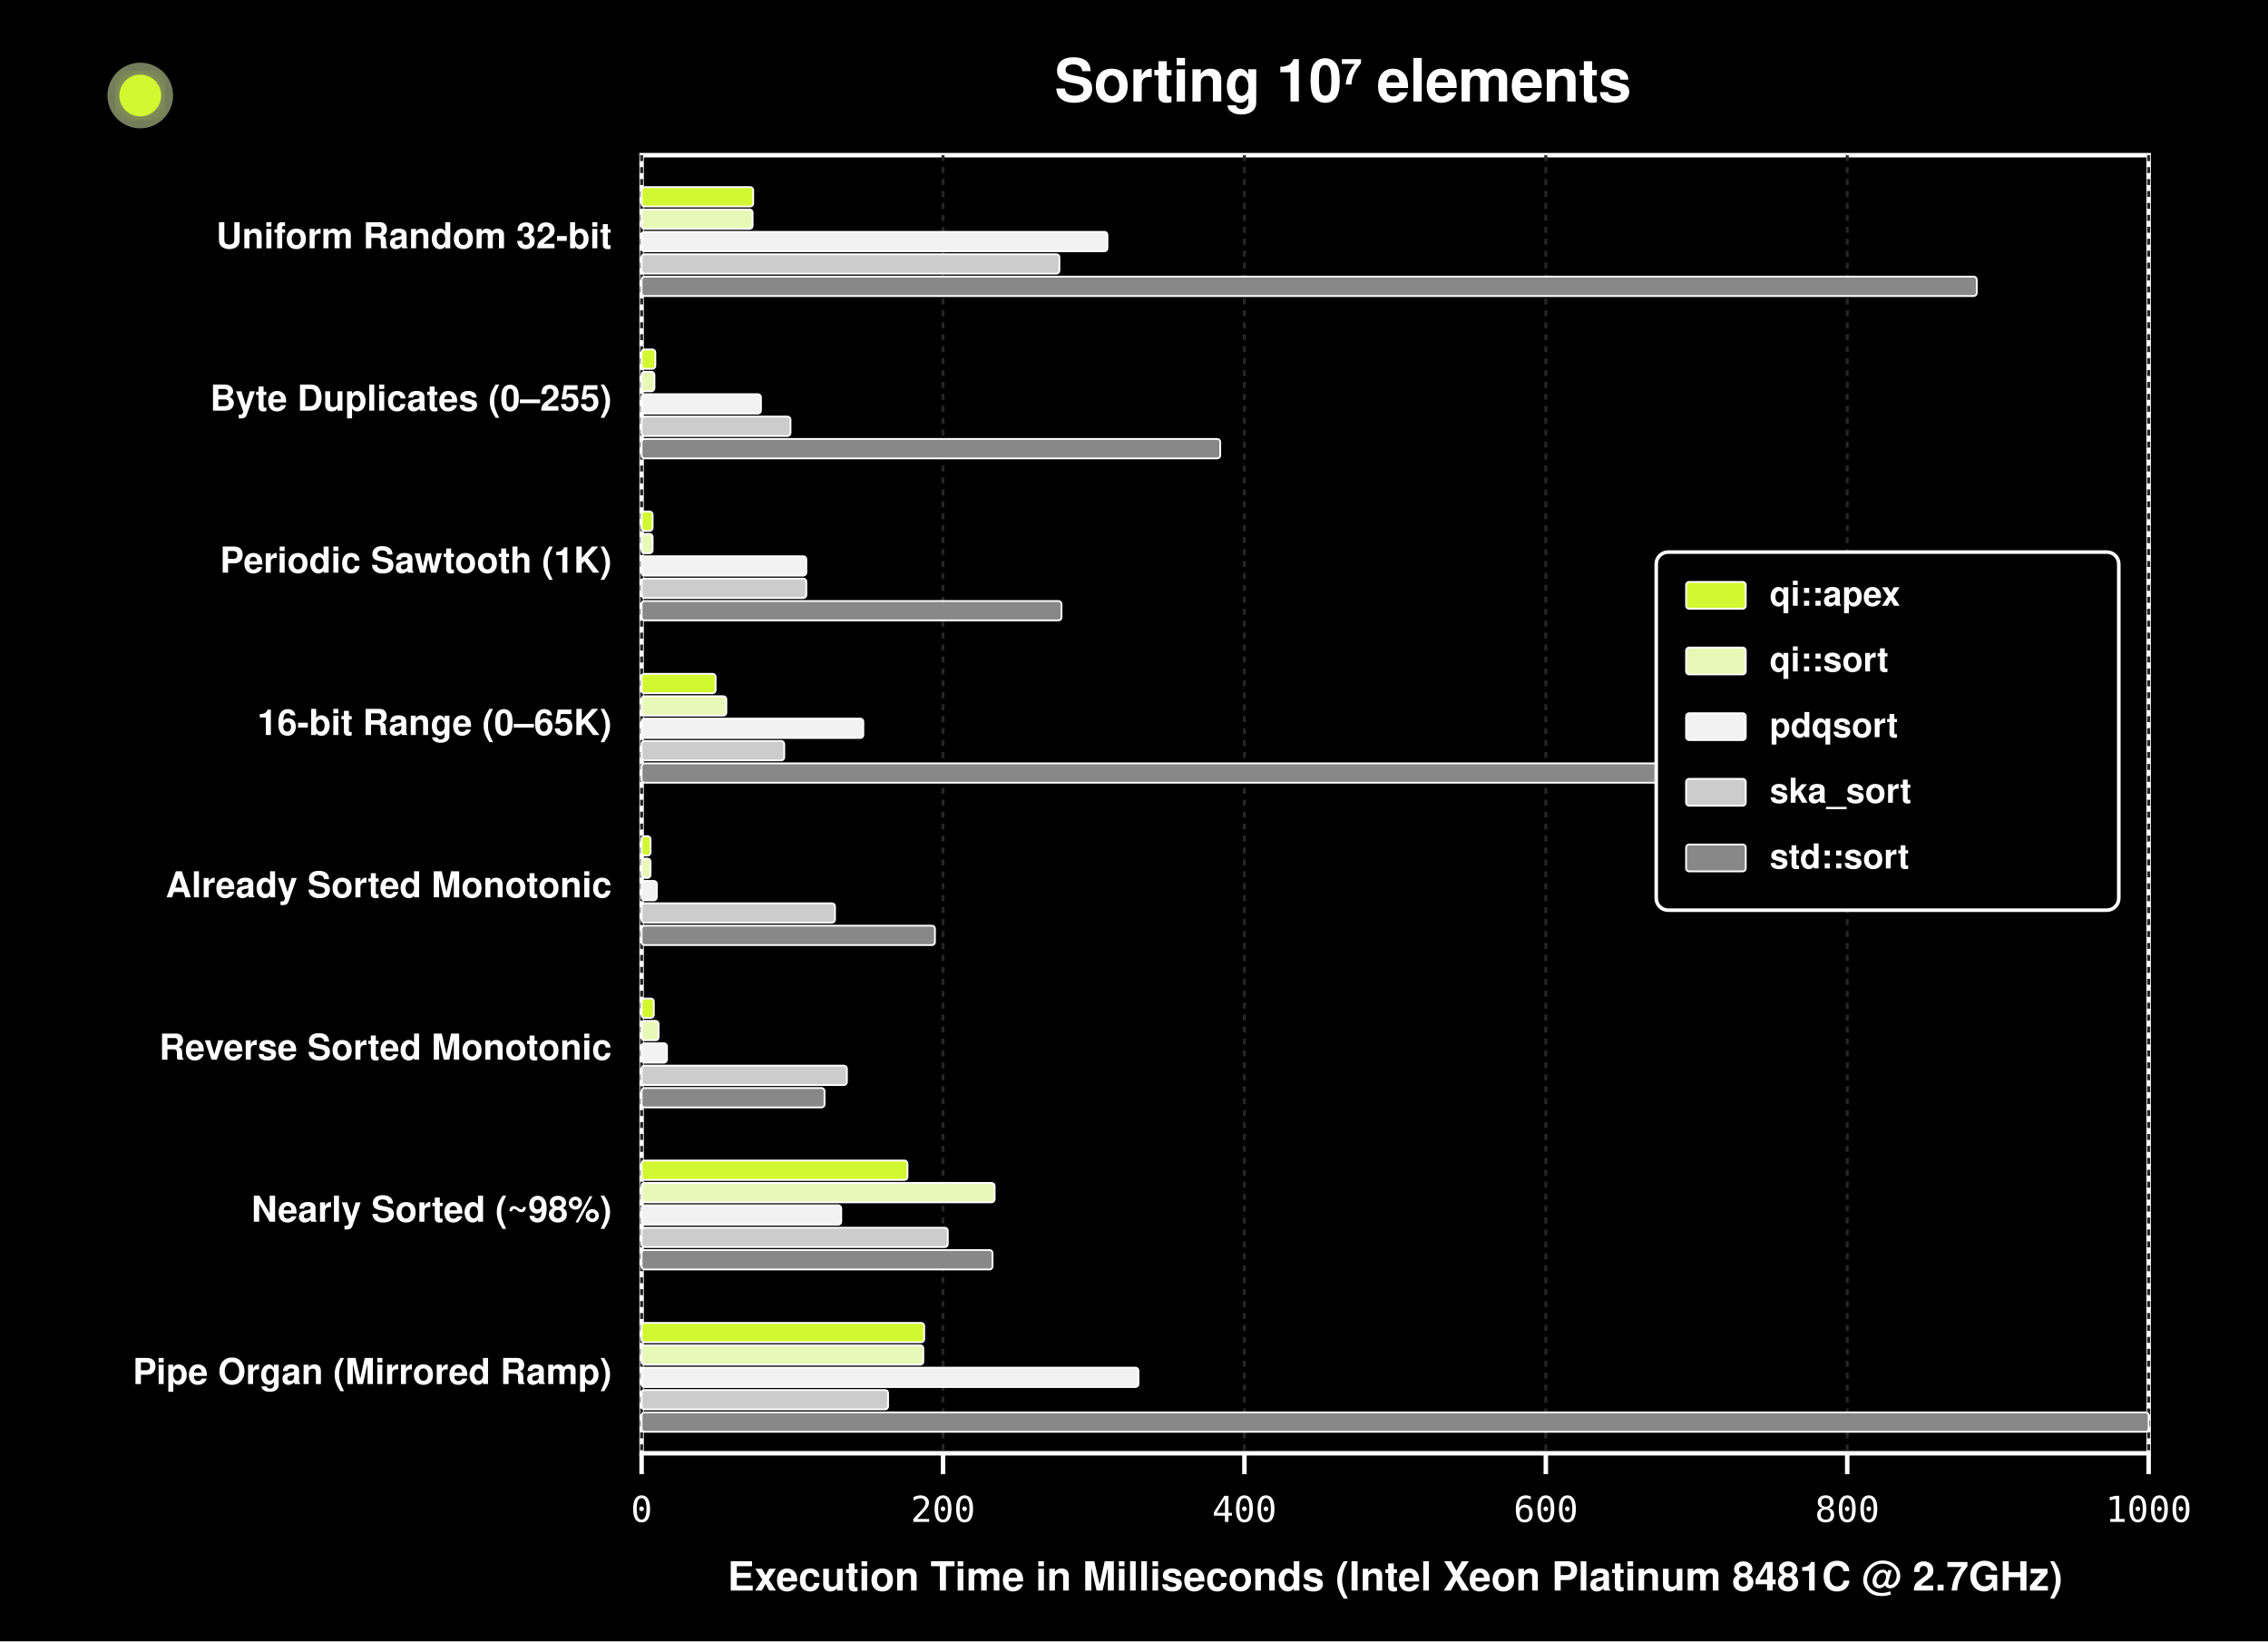
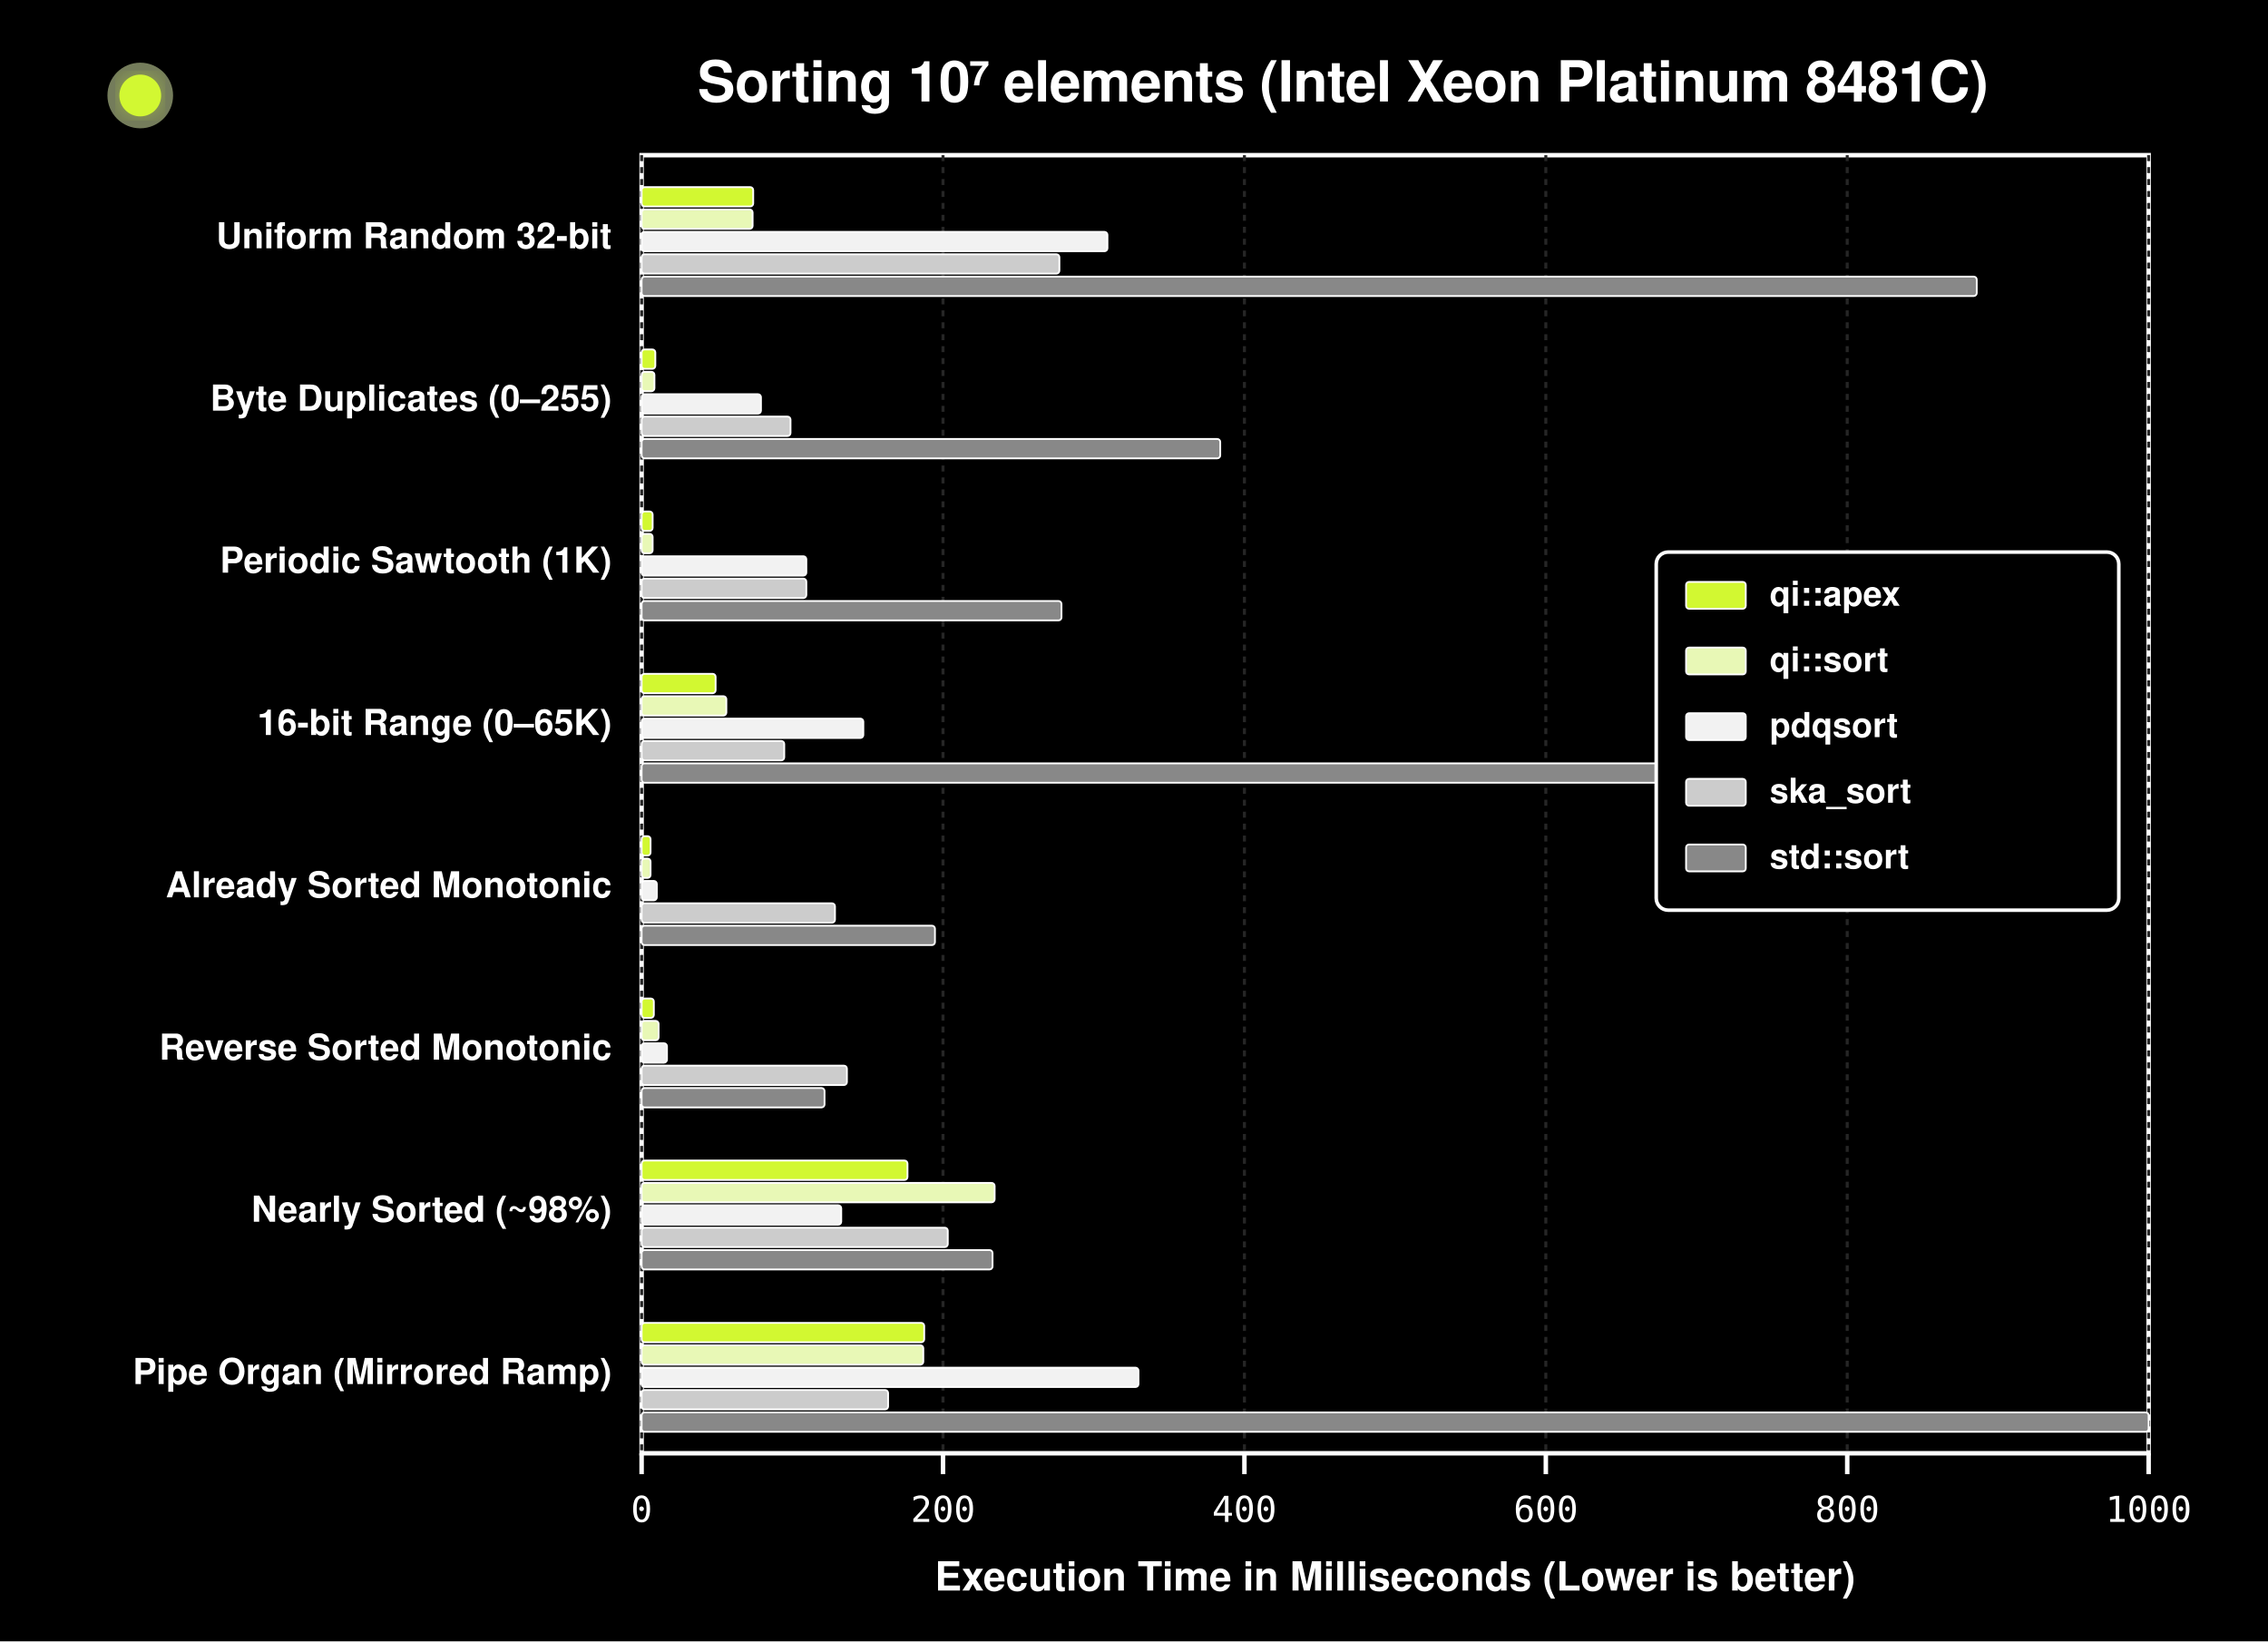
<svg xmlns="http://www.w3.org/2000/svg" viewBox="0 0 760 550" width="100%" height="100%">
  <defs>
    <filter id="neonGlow" x="-10%" y="-10%" width="120%" height="120%">
      <feDropShadow dx="0" dy="0" stdDeviation="3" flood-color="#D2F831" flood-opacity="0.4" />
    </filter>
    <style>
      .bg { fill: #000000; }
      .chart-box { fill: #000000; stroke: #FFFFFF; stroke-width: 1.5; }
-       .title { font-family: -apple-system, BlinkMacSystemFont, "Segoe UI", Helvetica, Arial, sans-serif; font-size: 20px; font-weight: 700; fill: #FFFFFF; text-anchor: middle; letter-spacing: -0.2px; }
+       .title { font-family: -apple-system, BlinkMacSystemFont, "Segoe UI", Helvetica, Arial, sans-serif; font-size: 19px; font-weight: 700; fill: #FFFFFF; text-anchor: middle; letter-spacing: -0.2px; }
      .axis-title { font-family: -apple-system, BlinkMacSystemFont, "Segoe UI", Helvetica, Arial, sans-serif; font-size: 13.5px; fill: #FFFFFF; font-weight: 600; text-anchor: middle; }
      .y-label { font-family: -apple-system, BlinkMacSystemFont, "Segoe UI", Helvetica, Arial, sans-serif; font-size: 12px; fill: #FFFFFF; font-weight: 600; text-anchor: end; }
      .x-label { font-family: "SF Mono", Monaco, Menlo, Consolas, monospace; font-size: 12px; fill: #FFFFFF; text-anchor: middle; font-weight: 500; }
      .tick { stroke: #FFFFFF; stroke-width: 1.5; }
      .grid { stroke: #262626; stroke-dasharray: 2,2; stroke-width: 1; }
      .legend-box { fill: #000000; stroke: #FFFFFF; stroke-width: 1.2; }
      .legend-text { font-family: -apple-system, BlinkMacSystemFont, "Segoe UI", Helvetica, Arial, sans-serif; font-size: 11.5px; fill: #FFFFFF; font-weight: 600; }
      
      .bar-apex { fill: #D2F831; stroke: #FFFFFF; stroke-width: 0.6; }
      .bar-qisort { fill: #E8F8B6; stroke: #FFFFFF; stroke-width: 0.6; }
      .bar-pdq { fill: #F2F2F2; stroke: #FFFFFF; stroke-width: 0.6; }
      .bar-ska { fill: #CCCCCC; stroke: #FFFFFF; stroke-width: 0.6; }
      .bar-std { fill: #888888; stroke: #FFFFFF; stroke-width: 0.6; }
    </style>
  </defs>
  <rect width="760" height="550" class="bg" />
  <g transform="translate(35, 20)">
    <circle cx="12" cy="12" r="11" fill="#E8F8B6" opacity="0.5" />
    <circle cx="12" cy="12" r="7" fill="#D2F831" filter="url(#neonGlow)" />
  </g>
-   <text x="450" y="34" class="title">Sorting 10⁷ elements</text>
+   <text x="450" y="34" class="title">Sorting 10⁷ elements (Intel Xeon Platinum 8481C)</text>
  <rect x="215" y="52" width="505" height="435" class="chart-box" />
  <line x1="215.0" y1="52" x2="215.0" y2="487" class="grid" />
  <line x1="215.0" y1="487" x2="215.0" y2="494" class="tick" />
  <text x="215.0" y="510" class="x-label">0</text>
  <line x1="316.0" y1="52" x2="316.0" y2="487" class="grid" />
  <line x1="316.0" y1="487" x2="316.0" y2="494" class="tick" />
  <text x="316.0" y="510" class="x-label">200</text>
  <line x1="417.0" y1="52" x2="417.0" y2="487" class="grid" />
  <line x1="417.0" y1="487" x2="417.0" y2="494" class="tick" />
  <text x="417.0" y="510" class="x-label">400</text>
  <line x1="518.0" y1="52" x2="518.0" y2="487" class="grid" />
  <line x1="518.0" y1="487" x2="518.0" y2="494" class="tick" />
  <text x="518.0" y="510" class="x-label">600</text>
  <line x1="619.0" y1="52" x2="619.0" y2="487" class="grid" />
  <line x1="619.0" y1="487" x2="619.0" y2="494" class="tick" />
  <text x="619.0" y="510" class="x-label">800</text>
  <line x1="720.0" y1="52" x2="720.0" y2="487" class="grid" />
  <line x1="720.0" y1="487" x2="720.0" y2="494" class="tick" />
  <text x="720.0" y="510" class="x-label">1000</text>
-   <text x="467.5" y="533" class="axis-title">Execution Time in Milliseconds (Intel Xeon Platinum 8481C @ 2.7GHz)</text>
+   <text x="467.5" y="533" class="axis-title">Execution Time in Milliseconds (Lower is better)</text>
  <text x="205" y="83.2" class="y-label">Uniform Random 32-bit</text>
  <rect x="215" y="62.7" width="37.4" height="6.5" rx="1" class="bar-apex" />
  <rect x="215" y="70.2" width="37.2" height="6.5" rx="1" class="bar-qisort" />
  <rect x="215" y="77.7" width="156.1" height="6.5" rx="1" class="bar-pdq" />
  <rect x="215" y="85.2" width="140.0" height="6.5" rx="1" class="bar-ska" />
  <rect x="215" y="92.7" width="447.4" height="6.5" rx="1" class="bar-std" />
  <text x="205" y="137.6" class="y-label">Byte Duplicates (0–255)</text>
  <rect x="215" y="117.1" width="4.6" height="6.5" rx="1" class="bar-apex" />
  <rect x="215" y="124.6" width="4.3" height="6.5" rx="1" class="bar-qisort" />
  <rect x="215" y="132.1" width="40.0" height="6.5" rx="1" class="bar-pdq" />
  <rect x="215" y="139.6" width="49.9" height="6.5" rx="1" class="bar-ska" />
  <rect x="215" y="147.1" width="193.9" height="6.5" rx="1" class="bar-std" />
  <text x="205" y="191.9" class="y-label">Periodic Sawtooth (1K)</text>
  <rect x="215" y="171.4" width="3.7" height="6.5" rx="1" class="bar-apex" />
  <rect x="215" y="178.9" width="3.7" height="6.5" rx="1" class="bar-qisort" />
  <rect x="215" y="186.4" width="55.2" height="6.5" rx="1" class="bar-pdq" />
  <rect x="215" y="193.9" width="55.2" height="6.5" rx="1" class="bar-ska" />
  <rect x="215" y="201.4" width="140.7" height="6.5" rx="1" class="bar-std" />
  <text x="205" y="246.3" class="y-label">16-bit Range (0–65K)</text>
  <rect x="215" y="225.8" width="24.8" height="6.5" rx="1" class="bar-apex" />
  <rect x="215" y="233.3" width="28.4" height="6.5" rx="1" class="bar-qisort" />
  <rect x="215" y="240.8" width="74.3" height="6.5" rx="1" class="bar-pdq" />
  <rect x="215" y="248.3" width="47.8" height="6.5" rx="1" class="bar-ska" />
  <rect x="215" y="255.8" width="347.9" height="6.5" rx="1" class="bar-std" />
  <text x="205" y="300.7" class="y-label">Already Sorted Monotonic</text>
  <rect x="215" y="280.2" width="3.0" height="6.5" rx="1" class="bar-apex" />
  <rect x="215" y="287.7" width="3.0" height="6.5" rx="1" class="bar-qisort" />
  <rect x="215" y="295.2" width="5.1" height="6.5" rx="1" class="bar-pdq" />
  <rect x="215" y="302.7" width="64.8" height="6.5" rx="1" class="bar-ska" />
  <rect x="215" y="310.2" width="98.3" height="6.5" rx="1" class="bar-std" />
  <text x="205" y="355.1" class="y-label">Reverse Sorted Monotonic</text>
  <rect x="215" y="334.6" width="4.1" height="6.5" rx="1" class="bar-apex" />
  <rect x="215" y="342.1" width="5.7" height="6.5" rx="1" class="bar-qisort" />
  <rect x="215" y="349.6" width="8.5" height="6.5" rx="1" class="bar-pdq" />
  <rect x="215" y="357.1" width="68.8" height="6.5" rx="1" class="bar-ska" />
  <rect x="215" y="364.6" width="61.3" height="6.5" rx="1" class="bar-std" />
  <text x="205" y="409.4" class="y-label">Nearly Sorted (~98%)</text>
  <rect x="215" y="388.9" width="89.1" height="6.5" rx="1" class="bar-apex" />
  <rect x="215" y="396.4" width="118.3" height="6.5" rx="1" class="bar-qisort" />
  <rect x="215" y="403.9" width="66.9" height="6.5" rx="1" class="bar-pdq" />
  <rect x="215" y="411.4" width="102.6" height="6.5" rx="1" class="bar-ska" />
  <rect x="215" y="418.9" width="117.6" height="6.5" rx="1" class="bar-std" />
  <text x="205" y="463.8" class="y-label">Pipe Organ (Mirrored Ramp)</text>
  <rect x="215" y="443.3" width="94.7" height="6.5" rx="1" class="bar-apex" />
  <rect x="215" y="450.8" width="94.4" height="6.5" rx="1" class="bar-qisort" />
  <rect x="215" y="458.3" width="166.5" height="6.5" rx="1" class="bar-pdq" />
  <rect x="215" y="465.8" width="82.6" height="6.5" rx="1" class="bar-ska" />
  <rect x="215" y="473.3" width="505.0" height="6.5" rx="1" class="bar-std" />
  <g transform="translate(555, 185)">
    <rect width="155" height="120" rx="4" class="legend-box" />
    <rect x="10" y="10" width="20" height="9" rx="1" class="bar-apex" />
    <text x="38" y="18" class="legend-text">qi::apex</text>
    <rect x="10" y="32" width="20" height="9" rx="1" class="bar-qisort" />
    <text x="38" y="40" class="legend-text">qi::sort</text>
    <rect x="10" y="54" width="20" height="9" rx="1" class="bar-pdq" />
    <text x="38" y="62" class="legend-text">pdqsort</text>
    <rect x="10" y="76" width="20" height="9" rx="1" class="bar-ska" />
    <text x="38" y="84" class="legend-text">ska_sort</text>
    <rect x="10" y="98" width="20" height="9" rx="1" class="bar-std" />
    <text x="38" y="106" class="legend-text">std::sort</text>
  </g>
</svg>
